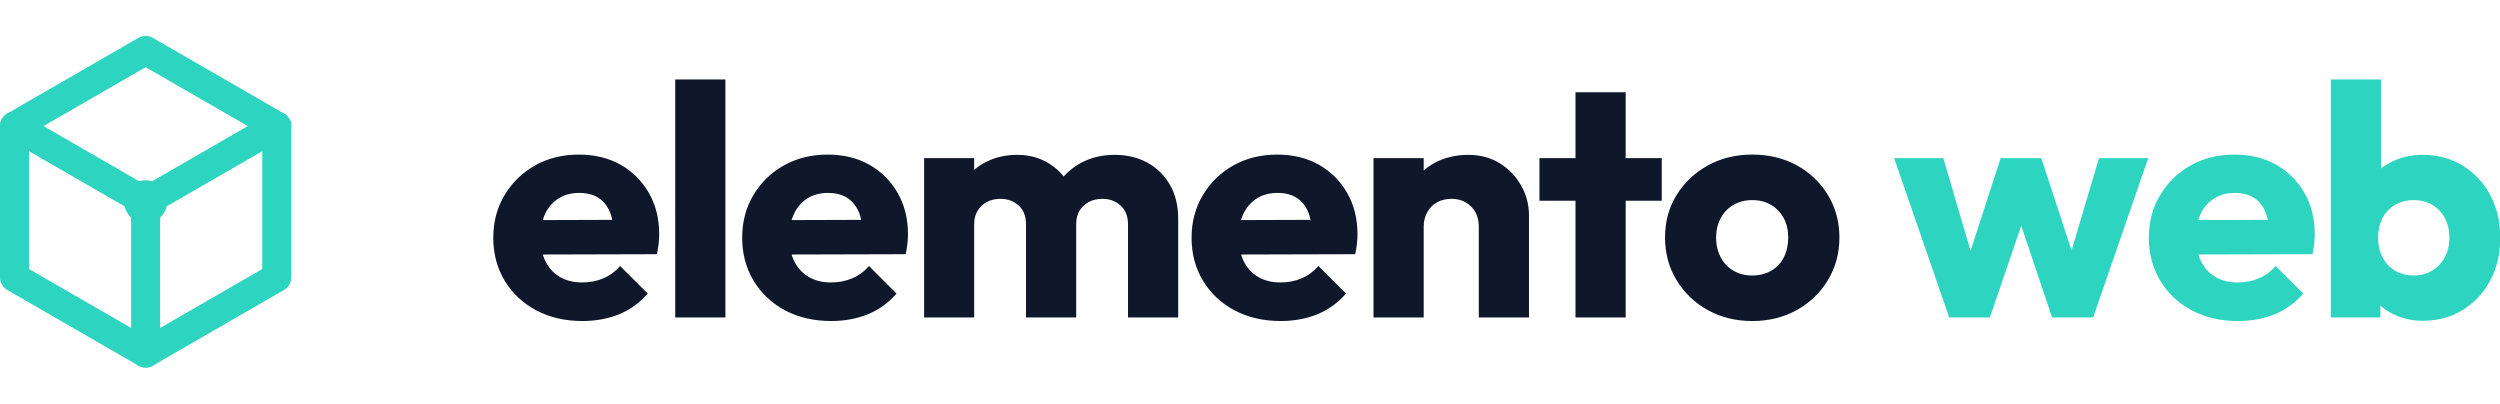
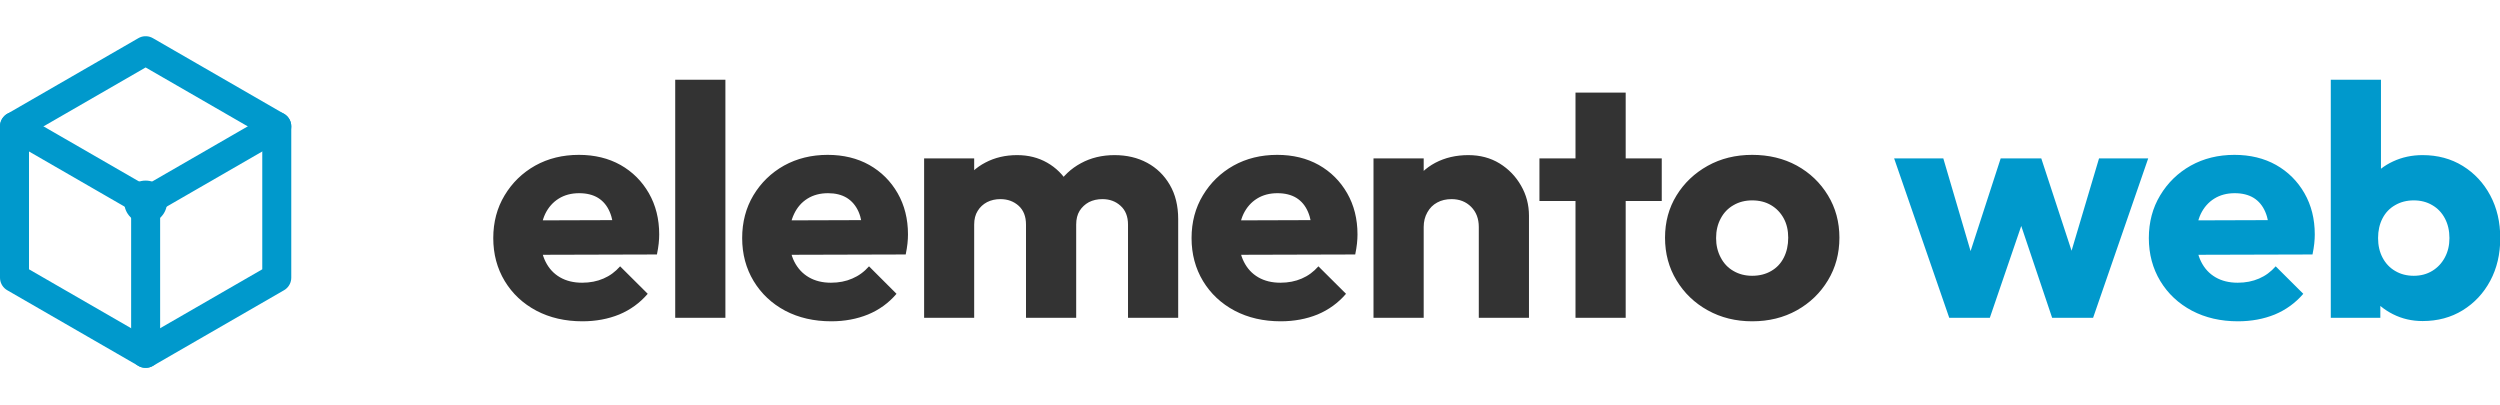
- <svg xmlns="http://www.w3.org/2000/svg" viewBox="4.45 0 198.27 32" width="198.27" height="32" role="img" aria-label="Elemento Web">
-   <g fill="none" stroke="#2dd4bf" stroke-width="2.3" stroke-linejoin="round" stroke-linecap="round">
+ <svg xmlns="http://www.w3.org/2000/svg" viewBox="4.45 0 198.27 32" width="198" height="32" role="img" aria-label="Elemento Web">
+   <g fill="none" stroke="#0099cc" stroke-width="2.3" stroke-linejoin="round" stroke-linecap="round">
    <path d="M16 4 26.4 10V22L16 28 5.6 22V10Z" />
    <path d="M16 16 5.6 10M16 16 26.4 10M16 16V28" />
  </g>
-   <circle cx="16" cy="16" r="1.7" fill="#2dd4bf" />
-   <path d="M50.64 25.46Q48.59 25.46 46.99 24.62Q45.39 23.77 44.48 22.27Q43.57 20.76 43.57 18.86Q43.57 16.96 44.47 15.47Q45.37 13.97 46.90 13.11Q48.43 12.26 50.36 12.26Q52.23 12.26 53.66 13.06Q55.09 13.87 55.91 15.30Q56.73 16.73 56.73 18.57Q56.73 18.91 56.69 19.29Q56.65 19.67 56.55 20.16L45.65 20.19V17.46L54.86 17.43L53.14 18.57Q53.11 17.48 52.80 16.77Q52.49 16.05 51.88 15.67Q51.27 15.30 50.38 15.30Q49.45 15.30 48.76 15.73Q48.07 16.16 47.69 16.94Q47.32 17.72 47.32 18.83Q47.32 19.95 47.72 20.74Q48.12 21.54 48.86 21.97Q49.60 22.40 50.62 22.40Q51.55 22.40 52.31 22.07Q53.06 21.75 53.63 21.10L55.82 23.28Q54.88 24.37 53.56 24.92Q52.23 25.46 50.64 25.46ZM58.00 25.18V6.30H61.98V25.18ZM70.38 25.46Q68.32 25.46 66.72 24.62Q65.13 23.77 64.22 22.27Q63.31 20.76 63.31 18.86Q63.31 16.96 64.20 15.47Q65.10 13.97 66.63 13.11Q68.17 12.26 70.09 12.26Q71.96 12.26 73.39 13.06Q74.82 13.87 75.64 15.30Q76.46 16.73 76.46 18.57Q76.46 18.91 76.42 19.29Q76.38 19.67 76.28 20.16L65.39 20.19V17.46L74.59 17.43L72.87 18.57Q72.85 17.48 72.54 16.77Q72.22 16.05 71.61 15.67Q71.00 15.30 70.12 15.30Q69.18 15.30 68.49 15.73Q67.80 16.16 67.43 16.94Q67.05 17.72 67.05 18.83Q67.05 19.95 67.45 20.74Q67.86 21.54 68.60 21.97Q69.34 22.40 70.35 22.40Q71.29 22.40 72.04 22.07Q72.80 21.75 73.37 21.10L75.55 23.28Q74.62 24.37 73.29 24.92Q71.96 25.46 70.38 25.46ZM77.74 25.18V12.54H81.71V25.18ZM85.82 25.18V17.79Q85.82 16.83 85.24 16.30Q84.65 15.77 83.79 15.77Q83.20 15.77 82.73 16.01Q82.26 16.26 81.99 16.70Q81.71 17.14 81.71 17.79L80.18 17.12Q80.18 15.61 80.83 14.53Q81.48 13.45 82.60 12.87Q83.72 12.28 85.12 12.28Q86.45 12.28 87.50 12.88Q88.55 13.48 89.18 14.54Q89.80 15.61 89.80 17.09V25.18ZM93.91 25.18V17.79Q93.91 16.83 93.32 16.30Q92.74 15.77 91.88 15.77Q91.28 15.77 90.81 16.01Q90.35 16.26 90.07 16.70Q89.80 17.14 89.80 17.79L87.51 17.48Q87.56 15.87 88.28 14.71Q88.99 13.56 90.18 12.92Q91.36 12.28 92.84 12.28Q94.30 12.28 95.43 12.89Q96.56 13.50 97.22 14.63Q97.89 15.77 97.89 17.35V25.18ZM106.02 25.46Q103.97 25.46 102.37 24.62Q100.77 23.77 99.86 22.27Q98.95 20.76 98.95 18.86Q98.95 16.96 99.85 15.47Q100.75 13.97 102.28 13.11Q103.81 12.26 105.74 12.26Q107.61 12.26 109.04 13.06Q110.47 13.87 111.29 15.30Q112.11 16.73 112.11 18.57Q112.11 18.91 112.07 19.29Q112.03 19.67 111.93 20.16L101.03 20.19V17.46L110.24 17.43L108.52 18.57Q108.49 17.48 108.18 16.77Q107.87 16.05 107.26 15.67Q106.65 15.30 105.76 15.30Q104.83 15.30 104.14 15.73Q103.45 16.16 103.07 16.94Q102.70 17.72 102.70 18.83Q102.70 19.95 103.10 20.74Q103.50 21.54 104.24 21.97Q104.98 22.40 106.00 22.40Q106.93 22.40 107.69 22.07Q108.44 21.75 109.01 21.10L111.20 23.28Q110.26 24.37 108.94 24.92Q107.61 25.46 106.02 25.46ZM121.73 25.18V17.98Q121.73 16.99 121.12 16.38Q120.51 15.77 119.57 15.77Q118.92 15.77 118.43 16.04Q117.93 16.31 117.65 16.82Q117.36 17.33 117.36 17.98L115.83 17.22Q115.83 15.74 116.48 14.62Q117.13 13.50 118.28 12.89Q119.44 12.28 120.90 12.28Q122.30 12.28 123.38 12.94Q124.46 13.61 125.08 14.70Q125.71 15.79 125.71 17.09V25.18ZM113.38 25.18V12.54H117.36V25.18ZM129.40 25.18V7.32H133.38V25.18ZM126.54 15.92V12.54H136.24V15.92ZM143.41 25.46Q141.46 25.46 139.89 24.59Q138.32 23.72 137.41 22.21Q136.50 20.71 136.50 18.83Q136.50 16.96 137.41 15.48Q138.32 14.00 139.88 13.13Q141.44 12.26 143.41 12.26Q145.39 12.26 146.95 13.11Q148.51 13.97 149.42 15.47Q150.33 16.96 150.33 18.83Q150.33 20.71 149.42 22.21Q148.51 23.72 146.95 24.59Q145.39 25.46 143.41 25.46ZM143.41 21.85Q144.27 21.85 144.92 21.47Q145.57 21.10 145.92 20.41Q146.27 19.72 146.27 18.83Q146.27 17.95 145.91 17.29Q145.54 16.62 144.91 16.25Q144.27 15.87 143.41 15.87Q142.58 15.87 141.93 16.25Q141.28 16.62 140.92 17.30Q140.55 17.98 140.55 18.86Q140.55 19.72 140.92 20.41Q141.28 21.10 141.93 21.47Q142.58 21.85 143.41 21.85Z" fill="#0f172a" />
-   <path d="M159.04 25.18 154.67 12.54H158.57L161.27 21.72L160.13 21.75L163.12 12.54H166.34L169.36 21.75L168.19 21.72L170.92 12.54H174.82L170.45 25.18H167.20L164.26 16.44H165.25L162.26 25.18ZM181.94 25.46Q179.89 25.46 178.29 24.62Q176.69 23.77 175.78 22.27Q174.87 20.76 174.87 18.86Q174.87 16.96 175.77 15.47Q176.67 13.97 178.20 13.11Q179.73 12.26 181.66 12.26Q183.53 12.26 184.96 13.06Q186.39 13.87 187.21 15.30Q188.03 16.73 188.03 18.57Q188.03 18.91 187.99 19.29Q187.95 19.67 187.85 20.16L176.95 20.19V17.46L186.16 17.43L184.44 18.57Q184.41 17.48 184.10 16.77Q183.79 16.05 183.18 15.67Q182.57 15.30 181.68 15.30Q180.75 15.30 180.06 15.73Q179.37 16.16 178.99 16.94Q178.62 17.72 178.62 18.83Q178.62 19.95 179.02 20.74Q179.42 21.54 180.16 21.97Q180.90 22.40 181.92 22.40Q182.85 22.40 183.61 22.07Q184.36 21.75 184.93 21.10L187.12 23.28Q186.18 24.37 184.86 24.92Q183.53 25.46 181.94 25.46ZM196.58 25.44Q195.31 25.44 194.24 24.90Q193.18 24.37 192.50 23.47Q191.82 22.58 191.72 21.46V16.13Q191.82 15.01 192.50 14.14Q193.18 13.27 194.24 12.78Q195.31 12.28 196.58 12.28Q198.38 12.28 199.77 13.14Q201.16 14.00 201.95 15.48Q202.74 16.96 202.74 18.86Q202.74 20.76 201.95 22.24Q201.16 23.72 199.77 24.58Q198.38 25.44 196.58 25.44ZM189.30 25.18V6.30H193.28V15.64L192.63 18.70L193.23 21.77V25.18ZM195.88 21.85Q196.71 21.85 197.35 21.46Q197.99 21.07 198.35 20.39Q198.71 19.72 198.71 18.86Q198.71 17.98 198.35 17.30Q197.99 16.62 197.35 16.25Q196.71 15.87 195.88 15.87Q195.05 15.87 194.40 16.25Q193.75 16.62 193.40 17.30Q193.05 17.98 193.05 18.86Q193.05 19.74 193.41 20.42Q193.77 21.10 194.41 21.47Q195.05 21.85 195.88 21.85Z" fill="#2dd4bf" />
+   <circle cx="16" cy="16" r="1.7" fill="#0099cc" />
+   <path d="M50.64 25.46Q48.59 25.46 46.99 24.62Q45.39 23.77 44.48 22.27Q43.57 20.76 43.57 18.86Q43.57 16.96 44.47 15.47Q45.37 13.97 46.90 13.11Q48.43 12.26 50.36 12.26Q52.23 12.26 53.66 13.06Q55.09 13.87 55.91 15.30Q56.73 16.73 56.73 18.57Q56.73 18.91 56.69 19.29Q56.65 19.67 56.55 20.16L45.65 20.19V17.46L54.86 17.43L53.14 18.57Q53.11 17.48 52.80 16.77Q52.49 16.05 51.88 15.67Q51.27 15.30 50.38 15.30Q49.45 15.30 48.76 15.73Q48.07 16.16 47.69 16.94Q47.32 17.72 47.32 18.83Q47.32 19.95 47.72 20.74Q48.12 21.54 48.86 21.97Q49.60 22.40 50.62 22.40Q51.55 22.40 52.31 22.07Q53.06 21.75 53.63 21.10L55.82 23.28Q54.88 24.37 53.56 24.92Q52.23 25.46 50.64 25.46ZM58.00 25.18V6.30H61.98V25.18ZM70.38 25.46Q68.32 25.46 66.72 24.62Q65.13 23.77 64.22 22.27Q63.31 20.76 63.31 18.86Q63.31 16.96 64.20 15.47Q65.10 13.97 66.63 13.11Q68.17 12.26 70.09 12.26Q71.96 12.26 73.39 13.06Q74.82 13.87 75.64 15.30Q76.46 16.73 76.46 18.57Q76.46 18.91 76.42 19.29Q76.38 19.67 76.28 20.16L65.39 20.19V17.46L74.59 17.43L72.87 18.57Q72.85 17.48 72.54 16.77Q72.22 16.05 71.61 15.67Q71.00 15.30 70.12 15.30Q69.18 15.30 68.49 15.73Q67.80 16.16 67.43 16.94Q67.05 17.72 67.05 18.83Q67.05 19.95 67.45 20.74Q67.86 21.54 68.60 21.97Q69.34 22.40 70.35 22.40Q71.29 22.40 72.04 22.07Q72.80 21.75 73.37 21.10L75.55 23.28Q74.62 24.37 73.29 24.92Q71.96 25.46 70.38 25.46ZM77.74 25.18V12.54H81.71V25.18ZM85.82 25.18V17.79Q85.82 16.83 85.24 16.30Q84.65 15.77 83.79 15.77Q83.20 15.77 82.73 16.01Q82.26 16.26 81.99 16.70Q81.71 17.14 81.71 17.79L80.18 17.12Q80.18 15.61 80.83 14.53Q81.48 13.45 82.60 12.87Q83.72 12.28 85.12 12.28Q86.45 12.28 87.50 12.88Q88.55 13.48 89.18 14.54Q89.80 15.61 89.80 17.09V25.18ZM93.91 25.18V17.79Q93.91 16.83 93.32 16.30Q92.74 15.77 91.88 15.77Q91.28 15.77 90.81 16.01Q90.35 16.26 90.07 16.70Q89.80 17.14 89.80 17.79L87.51 17.48Q87.56 15.87 88.28 14.71Q88.99 13.56 90.18 12.92Q91.36 12.28 92.84 12.28Q94.30 12.28 95.43 12.89Q96.56 13.50 97.22 14.63Q97.89 15.77 97.89 17.35V25.18ZM106.02 25.46Q103.97 25.46 102.37 24.62Q100.77 23.77 99.86 22.27Q98.95 20.76 98.95 18.86Q98.95 16.96 99.85 15.47Q100.75 13.97 102.28 13.11Q103.81 12.26 105.74 12.26Q107.61 12.26 109.04 13.06Q110.47 13.87 111.29 15.30Q112.11 16.73 112.11 18.57Q112.11 18.91 112.07 19.29Q112.03 19.67 111.93 20.16L101.03 20.19V17.46L110.24 17.43L108.52 18.57Q108.49 17.48 108.18 16.77Q107.87 16.05 107.26 15.67Q106.65 15.30 105.76 15.30Q104.83 15.30 104.14 15.73Q103.45 16.16 103.07 16.94Q102.70 17.72 102.70 18.83Q102.70 19.95 103.10 20.74Q103.50 21.54 104.24 21.97Q104.98 22.40 106.00 22.40Q106.93 22.40 107.69 22.07Q108.44 21.75 109.01 21.10L111.20 23.28Q110.26 24.37 108.94 24.92Q107.61 25.46 106.02 25.46ZM121.73 25.18V17.98Q121.73 16.99 121.12 16.38Q120.51 15.77 119.57 15.77Q118.92 15.77 118.43 16.04Q117.93 16.31 117.65 16.82Q117.36 17.33 117.36 17.98L115.83 17.22Q115.83 15.74 116.48 14.62Q117.13 13.50 118.28 12.89Q119.44 12.28 120.90 12.28Q122.30 12.28 123.38 12.94Q124.46 13.61 125.08 14.70Q125.71 15.79 125.71 17.09V25.18ZM113.38 25.18V12.54H117.36V25.18ZM129.40 25.18V7.32H133.38V25.18ZM126.54 15.92V12.54H136.24V15.92ZM143.41 25.46Q141.46 25.46 139.89 24.59Q138.32 23.72 137.41 22.21Q136.50 20.71 136.50 18.83Q136.50 16.96 137.41 15.48Q138.32 14.00 139.88 13.13Q141.44 12.26 143.41 12.26Q145.39 12.26 146.95 13.11Q148.51 13.97 149.42 15.47Q150.33 16.96 150.33 18.83Q150.33 20.71 149.42 22.21Q148.51 23.72 146.95 24.59Q145.39 25.46 143.41 25.46ZM143.41 21.85Q144.27 21.85 144.92 21.47Q145.57 21.10 145.92 20.41Q146.27 19.72 146.27 18.83Q146.27 17.95 145.91 17.29Q145.54 16.62 144.91 16.25Q144.27 15.87 143.41 15.87Q142.58 15.87 141.93 16.25Q141.28 16.62 140.92 17.30Q140.55 17.98 140.55 18.86Q140.55 19.72 140.92 20.41Q141.28 21.10 141.93 21.47Q142.58 21.85 143.41 21.85Z" fill="#333333" />
+   <path d="M159.04 25.18 154.67 12.54H158.57L161.27 21.72L160.13 21.75L163.12 12.54H166.34L169.36 21.75L168.19 21.72L170.92 12.54H174.82L170.45 25.18H167.20L164.26 16.44H165.25L162.26 25.18ZM181.94 25.46Q179.89 25.46 178.29 24.62Q176.69 23.77 175.78 22.27Q174.87 20.76 174.87 18.86Q174.87 16.96 175.77 15.47Q176.67 13.97 178.20 13.11Q179.73 12.26 181.66 12.26Q183.53 12.26 184.96 13.06Q186.39 13.87 187.21 15.30Q188.03 16.73 188.03 18.57Q188.03 18.91 187.99 19.29Q187.95 19.67 187.85 20.16L176.95 20.19V17.46L186.16 17.43L184.44 18.57Q184.41 17.48 184.10 16.77Q183.79 16.05 183.18 15.67Q182.57 15.30 181.68 15.30Q180.75 15.30 180.06 15.73Q179.37 16.16 178.99 16.94Q178.62 17.72 178.62 18.83Q178.62 19.95 179.02 20.74Q179.42 21.54 180.16 21.97Q180.90 22.40 181.92 22.40Q182.85 22.40 183.61 22.07Q184.36 21.75 184.93 21.10L187.12 23.28Q186.18 24.37 184.86 24.92Q183.53 25.46 181.94 25.46ZM196.58 25.44Q195.31 25.44 194.24 24.90Q193.18 24.37 192.50 23.47Q191.82 22.58 191.72 21.46V16.13Q191.82 15.01 192.50 14.14Q193.18 13.27 194.24 12.78Q195.31 12.28 196.58 12.28Q198.38 12.28 199.77 13.14Q201.16 14.00 201.95 15.48Q202.74 16.96 202.74 18.86Q202.74 20.76 201.95 22.24Q201.16 23.72 199.77 24.58Q198.38 25.44 196.58 25.44ZM189.30 25.18V6.30H193.28V15.64L192.63 18.70L193.23 21.77V25.18ZM195.88 21.85Q196.71 21.85 197.35 21.46Q197.99 21.07 198.35 20.39Q198.71 19.72 198.71 18.86Q198.71 17.98 198.35 17.30Q197.99 16.62 197.35 16.25Q196.71 15.87 195.88 15.87Q195.05 15.87 194.40 16.25Q193.75 16.62 193.40 17.30Q193.05 17.98 193.05 18.86Q193.05 19.74 193.41 20.42Q193.77 21.10 194.41 21.47Q195.05 21.85 195.88 21.85Z" fill="#0099cc" />
</svg>
